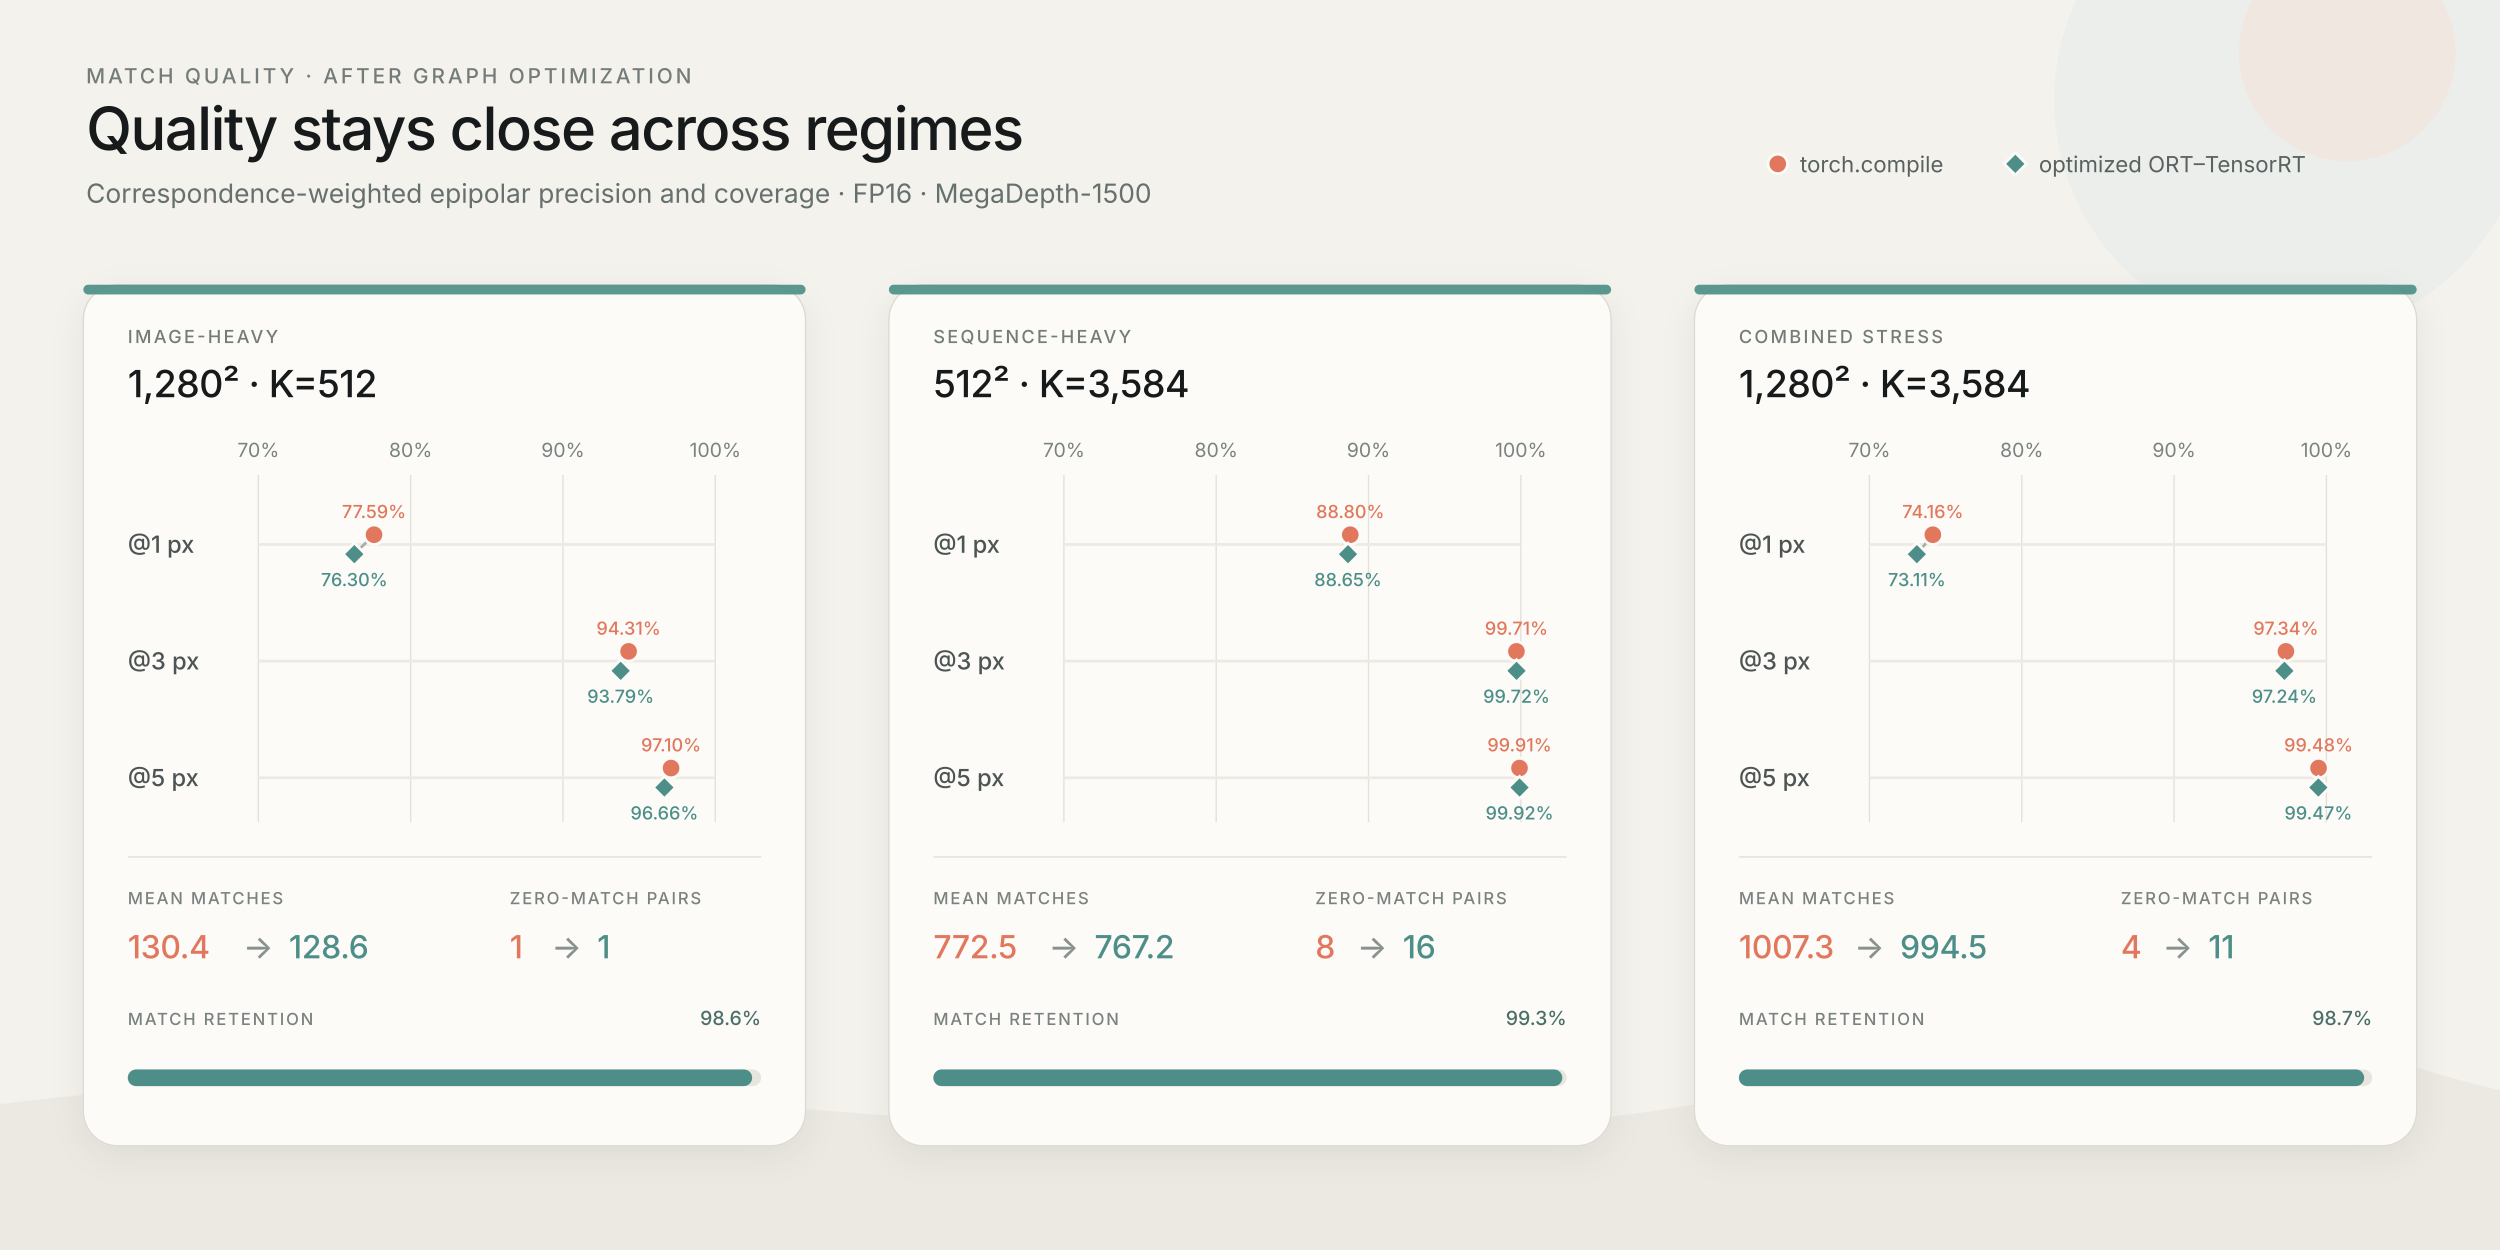
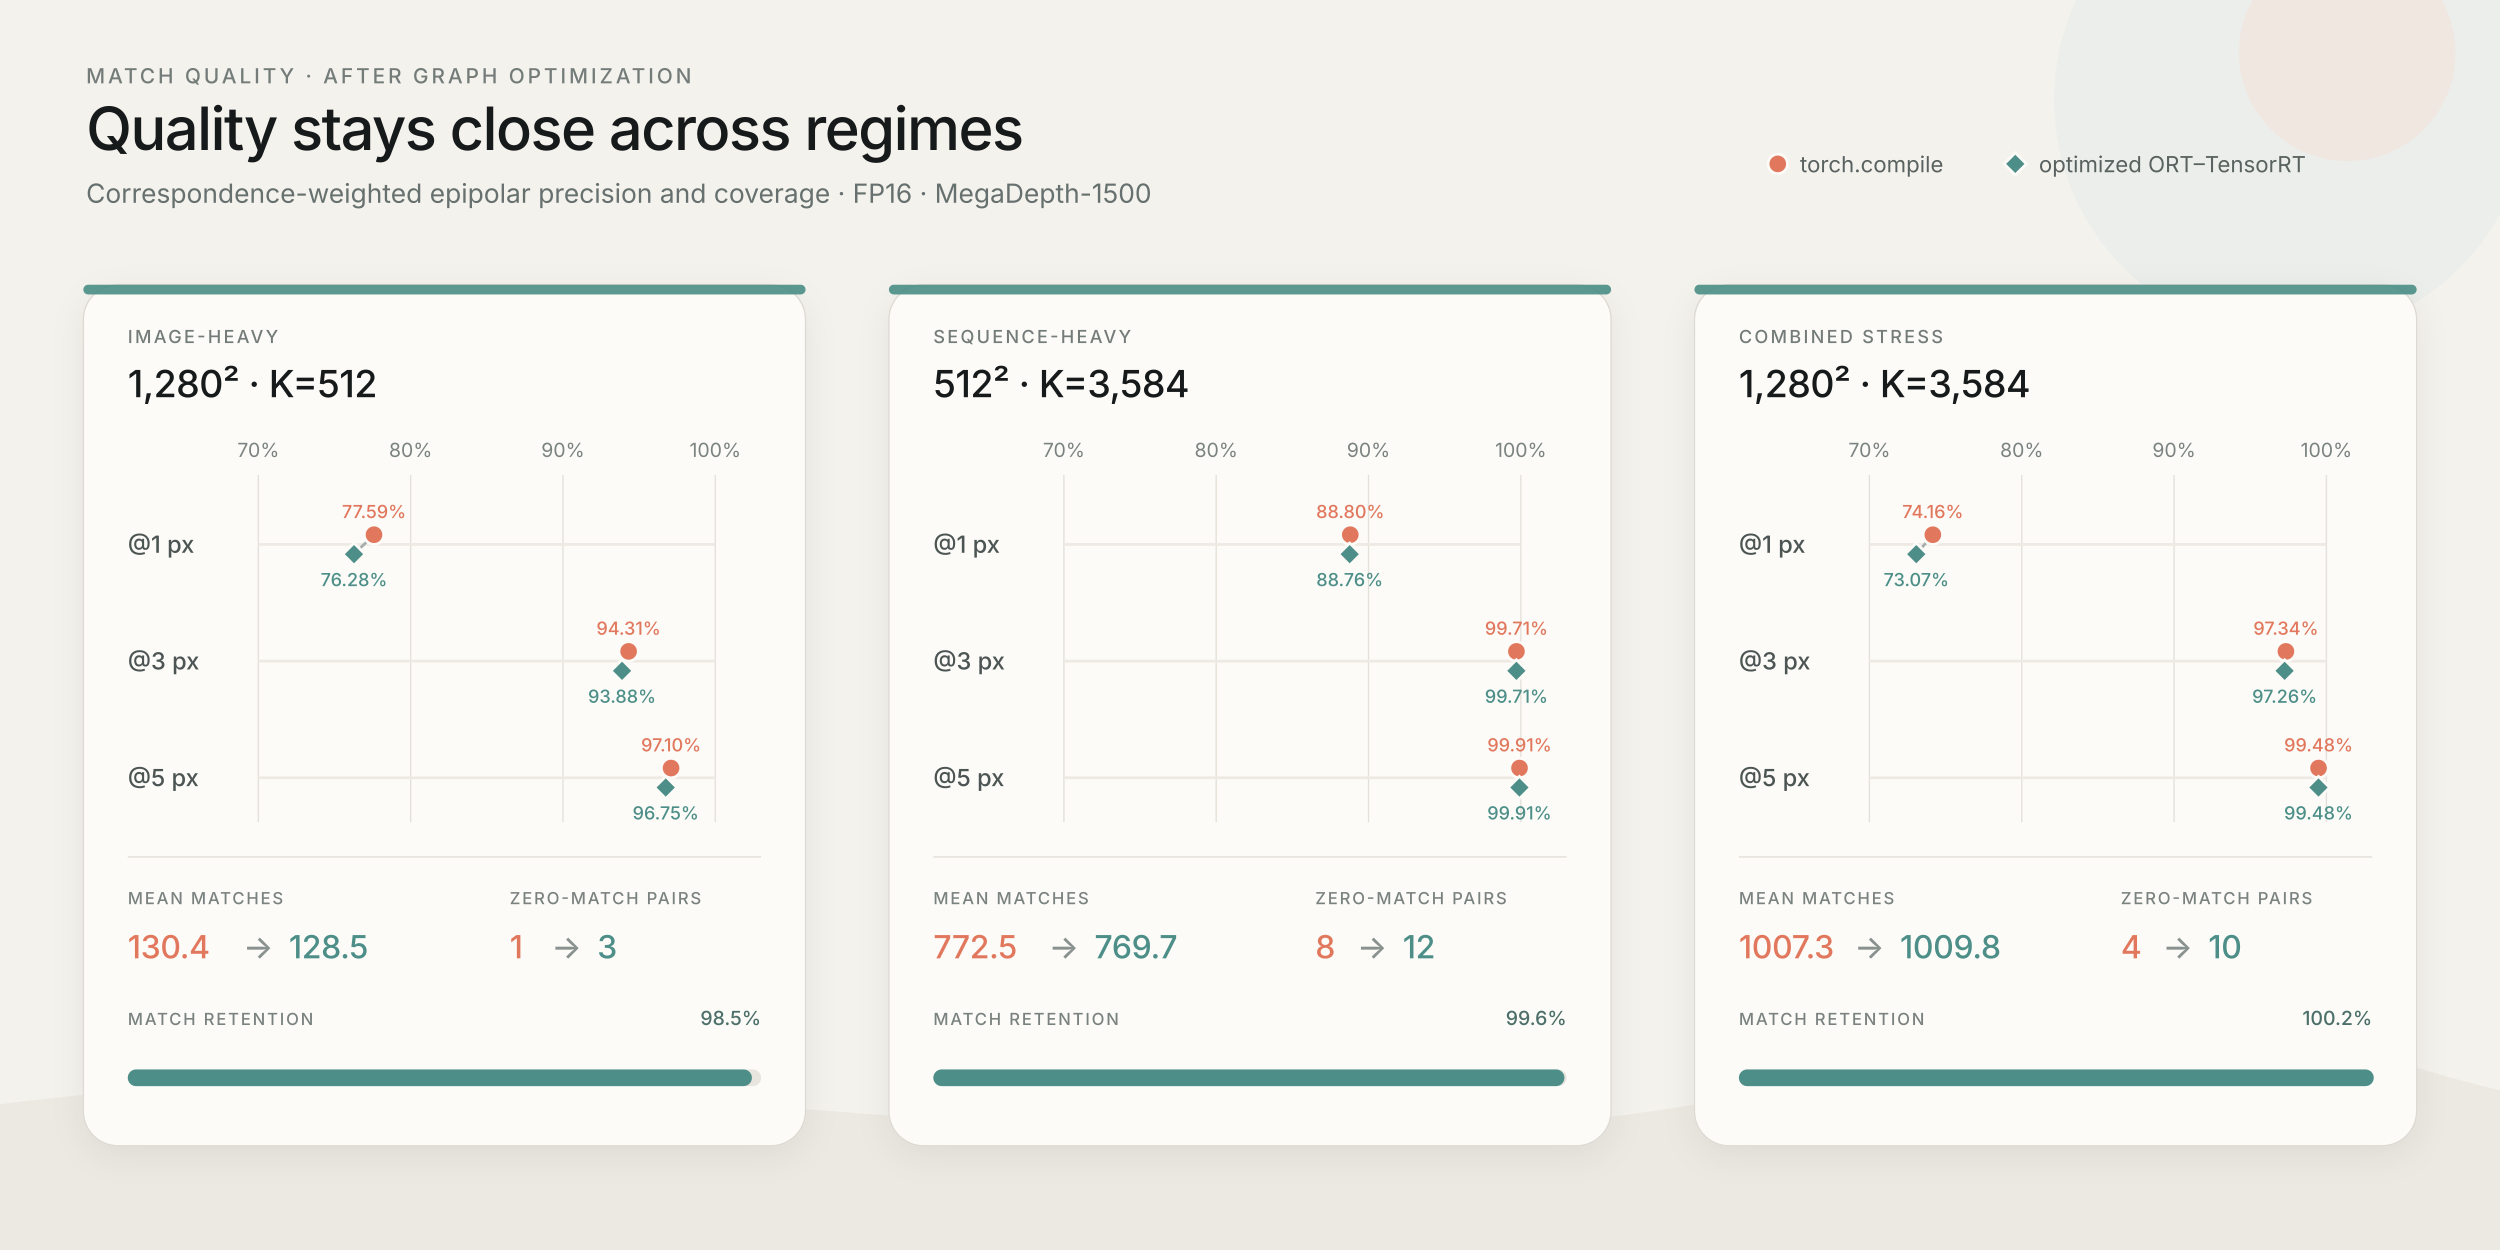
<svg xmlns="http://www.w3.org/2000/svg" width="1800" height="900" viewBox="0 0 1800 900" role="img" aria-labelledby="title description">
  <defs>
    <style>
            text { font-family: Inter, ui-sans-serif, system-ui, -apple-system, BlinkMacSystemFont, "Segoe UI", sans-serif; }
            .eyebrow { font-size: 15px; font-weight: 500; letter-spacing: 2.1px; fill: #747C7A; }
            .title { font-size: 43px; font-weight: 500; letter-spacing: -1.15px; fill: #171A1B; }
            .subtitle { font-size: 19px; font-weight: 400; fill: #66706E; }
            .panel-label { font-size: 13px; font-weight: 500; letter-spacing: 1.65px; fill: #747C7A; }
            .panel-title { font-size: 27px; font-weight: 500; letter-spacing: -0.4px; fill: #171A1B; }
            .tick { font-size: 14px; font-weight: 400; fill: #7B8381; }
            .threshold { font-size: 17px; font-weight: 500; fill: #4C5553; }
            .point-value { font-size: 13px; font-weight: 500; }
            .metric-label { font-size: 12px; font-weight: 500; letter-spacing: 1.3px; fill: #7A8280; }
            .metric { font-size: 23px; font-weight: 500; letter-spacing: -0.25px; }
            .legend { font-size: 16px; font-weight: 400; fill: #596260; }
            .retention { font-size: 14px; font-weight: 500; fill: #4D6F69; }
          </style>
    <filter id="shadow" x="-15%" y="-15%" width="130%" height="145%">
      <feDropShadow dx="0" dy="7" stdDeviation="12" flood-color="#1E2524" flood-opacity="0.065" />
    </filter>
  </defs>
  <rect width="1800" height="900" fill="#F4F2ED" />
  <path d="M0 795 C420 740, 825 870, 1250 790 S1650 750, 1800 785 L1800 900 L0 900 Z" fill="#ECE9E2" />
  <circle cx="1650" cy="72" r="171" fill="#E6ECEA" opacity="0.68" />
  <circle cx="1690" cy="38" r="78" fill="#F2E5DF" opacity="0.82" />
  <text x="62" y="60" class="eyebrow">MATCH QUALITY · AFTER GRAPH OPTIMIZATION</text>
  <text x="62" y="108" class="title">Quality stays close across regimes</text>
  <text x="62" y="146" class="subtitle">Correspondence-weighted epipolar precision and coverage · FP16 · MegaDepth-1500</text>
  <circle cx="1280" cy="118" r="7" fill="#E1785D" stroke="#FCFBF8" stroke-width="2" />
  <text x="1296" y="124" class="legend">torch.compile</text>
  <path d="M1451.00 110.00 L1459.00 118.00 L1451.00 126.00 L1443.00 118.00 Z" fill="#4D8F88" stroke="#FCFBF8" stroke-width="2" />
  <text x="1468" y="124" class="legend">optimized ORT–TensorRT</text>
  <g filter="url(#shadow)">
    <rect x="60" y="205" width="520" height="620" rx="25" fill="#FCFBF8" stroke="#DCD9D2" />
  </g>
  <rect x="60" y="205" width="520" height="7" rx="3.5" fill="#4D8F88" opacity="0.92" />
  <text x="92" y="247" class="panel-label">IMAGE-HEAVY</text>
  <text x="92" y="286" class="panel-title">1,280² · K=512</text>
  <line x1="186.00" y1="342" x2="186.00" y2="592" stroke="#E4E1DA" stroke-width="1" />
  <text x="186.0" y="329" class="tick" text-anchor="middle">70%</text>
  <line x1="295.67" y1="342" x2="295.67" y2="592" stroke="#E4E1DA" stroke-width="1" />
  <text x="295.667" y="329" class="tick" text-anchor="middle">80%</text>
  <line x1="405.33" y1="342" x2="405.33" y2="592" stroke="#E4E1DA" stroke-width="1" />
  <text x="405.333" y="329" class="tick" text-anchor="middle">90%</text>
  <line x1="515.00" y1="342" x2="515.00" y2="592" stroke="#E4E1DA" stroke-width="1" />
  <text x="515.0" y="329" class="tick" text-anchor="middle">100%</text>
  <text x="92" y="398" class="threshold">@1 px</text>
  <line x1="186" y1="392" x2="515" y2="392" stroke="#EEEAE3" stroke-width="2" />
-   <path d="M269.29 385 L255.09 399" stroke="#A6AEAC" stroke-width="2" stroke-linecap="round" />
+   <path d="M269.29 385 L254.88 399" stroke="#A6AEAC" stroke-width="2" stroke-linecap="round" />
  <circle cx="269.29" cy="385" r="7" fill="#E1785D" stroke="#FCFBF8" stroke-width="2" />
-   <path d="M255.09 391.00 L263.09 399.00 L255.09 407.00 L247.09 399.00 Z" fill="#4D8F88" stroke="#FCFBF8" stroke-width="2" />
+   <path d="M254.88 391.00 L262.88 399.00 L254.88 407.00 L246.88 399.00 Z" fill="#4D8F88" stroke="#FCFBF8" stroke-width="2" />
  <text x="269.288" y="373" class="point-value" fill="#E1785D" text-anchor="middle">77.59%</text>
-   <text x="255.089" y="422" class="point-value" fill="#4D8F88" text-anchor="middle">76.30%</text>
+   <text x="254.876" y="422" class="point-value" fill="#4D8F88" text-anchor="middle">76.28%</text>
  <text x="92" y="482" class="threshold">@3 px</text>
  <line x1="186" y1="476" x2="515" y2="476" stroke="#EEEAE3" stroke-width="2" />
-   <path d="M452.59 469 L446.86 483" stroke="#A6AEAC" stroke-width="2" stroke-linecap="round" />
+   <path d="M452.59 469 L447.86 483" stroke="#A6AEAC" stroke-width="2" stroke-linecap="round" />
  <circle cx="452.59" cy="469" r="7" fill="#E1785D" stroke="#FCFBF8" stroke-width="2" />
-   <path d="M446.86 475.00 L454.86 483.00 L446.86 491.00 L438.86 483.00 Z" fill="#4D8F88" stroke="#FCFBF8" stroke-width="2" />
+   <path d="M447.86 475.00 L455.86 483.00 L447.86 491.00 L439.86 483.00 Z" fill="#4D8F88" stroke="#FCFBF8" stroke-width="2" />
  <text x="452.588" y="457" class="point-value" fill="#E1785D" text-anchor="middle">94.31%</text>
-   <text x="446.865" y="506" class="point-value" fill="#4D8F88" text-anchor="middle">93.79%</text>
+   <text x="447.863" y="506" class="point-value" fill="#4D8F88" text-anchor="middle">93.88%</text>
  <text x="92" y="566" class="threshold">@5 px</text>
  <line x1="186" y1="560" x2="515" y2="560" stroke="#EEEAE3" stroke-width="2" />
-   <path d="M483.17 553 L478.36 567" stroke="#A6AEAC" stroke-width="2" stroke-linecap="round" />
+   <path d="M483.17 553 L479.32 567" stroke="#A6AEAC" stroke-width="2" stroke-linecap="round" />
  <circle cx="483.17" cy="553" r="7" fill="#E1785D" stroke="#FCFBF8" stroke-width="2" />
-   <path d="M478.36 559.00 L486.36 567.00 L478.36 575.00 L470.36 567.00 Z" fill="#4D8F88" stroke="#FCFBF8" stroke-width="2" />
+   <path d="M479.32 559.00 L487.32 567.00 L479.32 575.00 L471.32 567.00 Z" fill="#4D8F88" stroke="#FCFBF8" stroke-width="2" />
  <text x="483.175" y="541" class="point-value" fill="#E1785D" text-anchor="middle">97.10%</text>
-   <text x="478.362" y="590" class="point-value" fill="#4D8F88" text-anchor="middle">96.66%</text>
+   <text x="479.315" y="590" class="point-value" fill="#4D8F88" text-anchor="middle">96.75%</text>
  <line x1="92" y1="617" x2="548" y2="617" stroke="#E2DED7" />
  <text x="92" y="651" class="metric-label">MEAN MATCHES</text>
  <text x="367" y="651" class="metric-label">ZERO-MATCH PAIRS</text>
  <text x="92" y="690" class="metric" fill="#E1785D">130.4</text>
  <text x="175" y="690" class="metric" fill="#8A9290">→</text>
-   <text x="208" y="690" class="metric" fill="#4D8F88">128.6</text>
+   <text x="208" y="690" class="metric" fill="#4D8F88">128.5</text>
  <text x="367" y="690" class="metric" fill="#E1785D">1</text>
  <text x="397" y="690" class="metric" fill="#8A9290">→</text>
-   <text x="430" y="690" class="metric" fill="#4D8F88">1</text>
+   <text x="430" y="690" class="metric" fill="#4D8F88">3</text>
  <text x="92" y="738" class="metric-label">MATCH RETENTION</text>
-   <text x="548" y="738" class="retention" text-anchor="end">98.6%</text>
+   <text x="548" y="738" class="retention" text-anchor="end">98.5%</text>
  <rect x="92" y="770" width="456" height="12" rx="6" fill="#E8E5DE" />
-   <rect x="92" y="770" width="449.55" height="12" rx="6" fill="#4D8F88" />
+   <rect x="92" y="770" width="449.38" height="12" rx="6" fill="#4D8F88" />
  <g filter="url(#shadow)">
    <rect x="640" y="205" width="520" height="620" rx="25" fill="#FCFBF8" stroke="#DCD9D2" />
  </g>
  <rect x="640" y="205" width="520" height="7" rx="3.5" fill="#4D8F88" opacity="0.92" />
  <text x="672" y="247" class="panel-label">SEQUENCE-HEAVY</text>
  <text x="672" y="286" class="panel-title">512² · K=3,584</text>
  <line x1="766.00" y1="342" x2="766.00" y2="592" stroke="#E4E1DA" stroke-width="1" />
  <text x="766.0" y="329" class="tick" text-anchor="middle">70%</text>
  <line x1="875.67" y1="342" x2="875.67" y2="592" stroke="#E4E1DA" stroke-width="1" />
  <text x="875.667" y="329" class="tick" text-anchor="middle">80%</text>
  <line x1="985.33" y1="342" x2="985.33" y2="592" stroke="#E4E1DA" stroke-width="1" />
  <text x="985.333" y="329" class="tick" text-anchor="middle">90%</text>
  <line x1="1095.00" y1="342" x2="1095.00" y2="592" stroke="#E4E1DA" stroke-width="1" />
  <text x="1095.0" y="329" class="tick" text-anchor="middle">100%</text>
  <text x="672" y="398" class="threshold">@1 px</text>
  <line x1="766" y1="392" x2="1095" y2="392" stroke="#EEEAE3" stroke-width="2" />
-   <path d="M972.20 385 L970.57 399" stroke="#A6AEAC" stroke-width="2" stroke-linecap="round" />
+   <path d="M972.20 385 L971.77 399" stroke="#A6AEAC" stroke-width="2" stroke-linecap="round" />
  <circle cx="972.20" cy="385" r="7" fill="#E1785D" stroke="#FCFBF8" stroke-width="2" />
-   <path d="M970.57 391.00 L978.57 399.00 L970.57 407.00 L962.57 399.00 Z" fill="#4D8F88" stroke="#FCFBF8" stroke-width="2" />
+   <path d="M971.77 391.00 L979.77 399.00 L971.77 407.00 L963.77 399.00 Z" fill="#4D8F88" stroke="#FCFBF8" stroke-width="2" />
  <text x="972.202" y="373" class="point-value" fill="#E1785D" text-anchor="middle">88.80%</text>
-   <text x="970.565" y="422" class="point-value" fill="#4D8F88" text-anchor="middle">88.65%</text>
+   <text x="971.774" y="422" class="point-value" fill="#4D8F88" text-anchor="middle">88.76%</text>
  <text x="672" y="482" class="threshold">@3 px</text>
  <line x1="766" y1="476" x2="1095" y2="476" stroke="#EEEAE3" stroke-width="2" />
-   <path d="M1091.83 469 L1091.89 483" stroke="#A6AEAC" stroke-width="2" stroke-linecap="round" />
+   <path d="M1091.83 469 L1091.80 483" stroke="#A6AEAC" stroke-width="2" stroke-linecap="round" />
  <circle cx="1091.83" cy="469" r="7" fill="#E1785D" stroke="#FCFBF8" stroke-width="2" />
-   <path d="M1091.89 475.00 L1099.89 483.00 L1091.89 491.00 L1083.89 483.00 Z" fill="#4D8F88" stroke="#FCFBF8" stroke-width="2" />
+   <path d="M1091.80 475.00 L1099.80 483.00 L1091.80 491.00 L1083.80 483.00 Z" fill="#4D8F88" stroke="#FCFBF8" stroke-width="2" />
  <text x="1091.832" y="457" class="point-value" fill="#E1785D" text-anchor="middle">99.71%</text>
-   <text x="1091.888" y="506" class="point-value" fill="#4D8F88" text-anchor="middle">99.72%</text>
+   <text x="1091.8" y="506" class="point-value" fill="#4D8F88" text-anchor="middle">99.71%</text>
  <text x="672" y="566" class="threshold">@5 px</text>
  <line x1="766" y1="560" x2="1095" y2="560" stroke="#EEEAE3" stroke-width="2" />
-   <path d="M1094.05 553 L1094.08 567" stroke="#A6AEAC" stroke-width="2" stroke-linecap="round" />
+   <path d="M1094.05 553 L1093.99 567" stroke="#A6AEAC" stroke-width="2" stroke-linecap="round" />
  <circle cx="1094.05" cy="553" r="7" fill="#E1785D" stroke="#FCFBF8" stroke-width="2" />
-   <path d="M1094.08 559.00 L1102.08 567.00 L1094.08 575.00 L1086.08 567.00 Z" fill="#4D8F88" stroke="#FCFBF8" stroke-width="2" />
+   <path d="M1093.99 559.00 L1101.99 567.00 L1093.99 575.00 L1085.99 567.00 Z" fill="#4D8F88" stroke="#FCFBF8" stroke-width="2" />
  <text x="1094.05" y="541" class="point-value" fill="#E1785D" text-anchor="middle">99.91%</text>
-   <text x="1094.083" y="590" class="point-value" fill="#4D8F88" text-anchor="middle">99.92%</text>
+   <text x="1093.988" y="590" class="point-value" fill="#4D8F88" text-anchor="middle">99.91%</text>
  <line x1="672" y1="617" x2="1128" y2="617" stroke="#E2DED7" />
  <text x="672" y="651" class="metric-label">MEAN MATCHES</text>
  <text x="947" y="651" class="metric-label">ZERO-MATCH PAIRS</text>
  <text x="672" y="690" class="metric" fill="#E1785D">772.5</text>
  <text x="755" y="690" class="metric" fill="#8A9290">→</text>
-   <text x="788" y="690" class="metric" fill="#4D8F88">767.2</text>
+   <text x="788" y="690" class="metric" fill="#4D8F88">769.7</text>
  <text x="947" y="690" class="metric" fill="#E1785D">8</text>
  <text x="977" y="690" class="metric" fill="#8A9290">→</text>
-   <text x="1010" y="690" class="metric" fill="#4D8F88">16</text>
+   <text x="1010" y="690" class="metric" fill="#4D8F88">12</text>
  <text x="672" y="738" class="metric-label">MATCH RETENTION</text>
-   <text x="1128" y="738" class="retention" text-anchor="end">99.3%</text>
+   <text x="1128" y="738" class="retention" text-anchor="end">99.6%</text>
  <rect x="672" y="770" width="456" height="12" rx="6" fill="#E8E5DE" />
-   <rect x="672" y="770" width="452.87" height="12" rx="6" fill="#4D8F88" />
+   <rect x="672" y="770" width="454.38" height="12" rx="6" fill="#4D8F88" />
  <g filter="url(#shadow)">
    <rect x="1220" y="205" width="520" height="620" rx="25" fill="#FCFBF8" stroke="#DCD9D2" />
  </g>
  <rect x="1220" y="205" width="520" height="7" rx="3.5" fill="#4D8F88" opacity="0.92" />
  <text x="1252" y="247" class="panel-label">COMBINED STRESS</text>
  <text x="1252" y="286" class="panel-title">1,280² · K=3,584</text>
  <line x1="1346.00" y1="342" x2="1346.00" y2="592" stroke="#E4E1DA" stroke-width="1" />
  <text x="1346.0" y="329" class="tick" text-anchor="middle">70%</text>
  <line x1="1455.67" y1="342" x2="1455.67" y2="592" stroke="#E4E1DA" stroke-width="1" />
  <text x="1455.667" y="329" class="tick" text-anchor="middle">80%</text>
  <line x1="1565.33" y1="342" x2="1565.33" y2="592" stroke="#E4E1DA" stroke-width="1" />
  <text x="1565.333" y="329" class="tick" text-anchor="middle">90%</text>
  <line x1="1675.00" y1="342" x2="1675.00" y2="592" stroke="#E4E1DA" stroke-width="1" />
  <text x="1675.0" y="329" class="tick" text-anchor="middle">100%</text>
  <text x="1252" y="398" class="threshold">@1 px</text>
  <line x1="1346" y1="392" x2="1675" y2="392" stroke="#EEEAE3" stroke-width="2" />
-   <path d="M1391.64 385 L1380.14 399" stroke="#A6AEAC" stroke-width="2" stroke-linecap="round" />
+   <path d="M1391.64 385 L1379.72 399" stroke="#A6AEAC" stroke-width="2" stroke-linecap="round" />
  <circle cx="1391.64" cy="385" r="7" fill="#E1785D" stroke="#FCFBF8" stroke-width="2" />
-   <path d="M1380.14 391.00 L1388.14 399.00 L1380.14 407.00 L1372.14 399.00 Z" fill="#4D8F88" stroke="#FCFBF8" stroke-width="2" />
+   <path d="M1379.72 391.00 L1387.72 399.00 L1379.72 407.00 L1371.72 399.00 Z" fill="#4D8F88" stroke="#FCFBF8" stroke-width="2" />
  <text x="1391.639" y="373" class="point-value" fill="#E1785D" text-anchor="middle">74.16%</text>
-   <text x="1380.137" y="422" class="point-value" fill="#4D8F88" text-anchor="middle">73.11%</text>
+   <text x="1379.716" y="422" class="point-value" fill="#4D8F88" text-anchor="middle">73.07%</text>
  <text x="1252" y="482" class="threshold">@3 px</text>
  <line x1="1346" y1="476" x2="1675" y2="476" stroke="#EEEAE3" stroke-width="2" />
-   <path d="M1645.86 469 L1644.76 483" stroke="#A6AEAC" stroke-width="2" stroke-linecap="round" />
+   <path d="M1645.86 469 L1644.92 483" stroke="#A6AEAC" stroke-width="2" stroke-linecap="round" />
  <circle cx="1645.86" cy="469" r="7" fill="#E1785D" stroke="#FCFBF8" stroke-width="2" />
-   <path d="M1644.76 475.00 L1652.76 483.00 L1644.76 491.00 L1636.76 483.00 Z" fill="#4D8F88" stroke="#FCFBF8" stroke-width="2" />
+   <path d="M1644.92 475.00 L1652.92 483.00 L1644.92 491.00 L1636.92 483.00 Z" fill="#4D8F88" stroke="#FCFBF8" stroke-width="2" />
  <text x="1645.857" y="457" class="point-value" fill="#E1785D" text-anchor="middle">97.34%</text>
-   <text x="1644.758" y="506" class="point-value" fill="#4D8F88" text-anchor="middle">97.24%</text>
+   <text x="1644.922" y="506" class="point-value" fill="#4D8F88" text-anchor="middle">97.26%</text>
  <text x="1252" y="566" class="threshold">@5 px</text>
  <line x1="1346" y1="560" x2="1675" y2="560" stroke="#EEEAE3" stroke-width="2" />
-   <path d="M1669.35 553 L1669.22 567" stroke="#A6AEAC" stroke-width="2" stroke-linecap="round" />
+   <path d="M1669.35 553 L1669.30 567" stroke="#A6AEAC" stroke-width="2" stroke-linecap="round" />
  <circle cx="1669.35" cy="553" r="7" fill="#E1785D" stroke="#FCFBF8" stroke-width="2" />
-   <path d="M1669.22 559.00 L1677.22 567.00 L1669.22 575.00 L1661.22 567.00 Z" fill="#4D8F88" stroke="#FCFBF8" stroke-width="2" />
+   <path d="M1669.30 559.00 L1677.30 567.00 L1669.30 575.00 L1661.30 567.00 Z" fill="#4D8F88" stroke="#FCFBF8" stroke-width="2" />
  <text x="1669.348" y="541" class="point-value" fill="#E1785D" text-anchor="middle">99.48%</text>
-   <text x="1669.224" y="590" class="point-value" fill="#4D8F88" text-anchor="middle">99.47%</text>
+   <text x="1669.301" y="590" class="point-value" fill="#4D8F88" text-anchor="middle">99.48%</text>
  <line x1="1252" y1="617" x2="1708" y2="617" stroke="#E2DED7" />
  <text x="1252" y="651" class="metric-label">MEAN MATCHES</text>
  <text x="1527" y="651" class="metric-label">ZERO-MATCH PAIRS</text>
  <text x="1252" y="690" class="metric" fill="#E1785D">1007.3</text>
  <text x="1335" y="690" class="metric" fill="#8A9290">→</text>
-   <text x="1368" y="690" class="metric" fill="#4D8F88">994.5</text>
+   <text x="1368" y="690" class="metric" fill="#4D8F88">1009.8</text>
  <text x="1527" y="690" class="metric" fill="#E1785D">4</text>
  <text x="1557" y="690" class="metric" fill="#8A9290">→</text>
-   <text x="1590" y="690" class="metric" fill="#4D8F88">11</text>
+   <text x="1590" y="690" class="metric" fill="#4D8F88">10</text>
  <text x="1252" y="738" class="metric-label">MATCH RETENTION</text>
-   <text x="1708" y="738" class="retention" text-anchor="end">98.7%</text>
+   <text x="1708" y="738" class="retention" text-anchor="end">100.2%</text>
  <rect x="1252" y="770" width="456" height="12" rx="6" fill="#E8E5DE" />
-   <rect x="1252" y="770" width="450.20" height="12" rx="6" fill="#4D8F88" />
+   <rect x="1252" y="770" width="457.12" height="12" rx="6" fill="#4D8F88" />
</svg>
